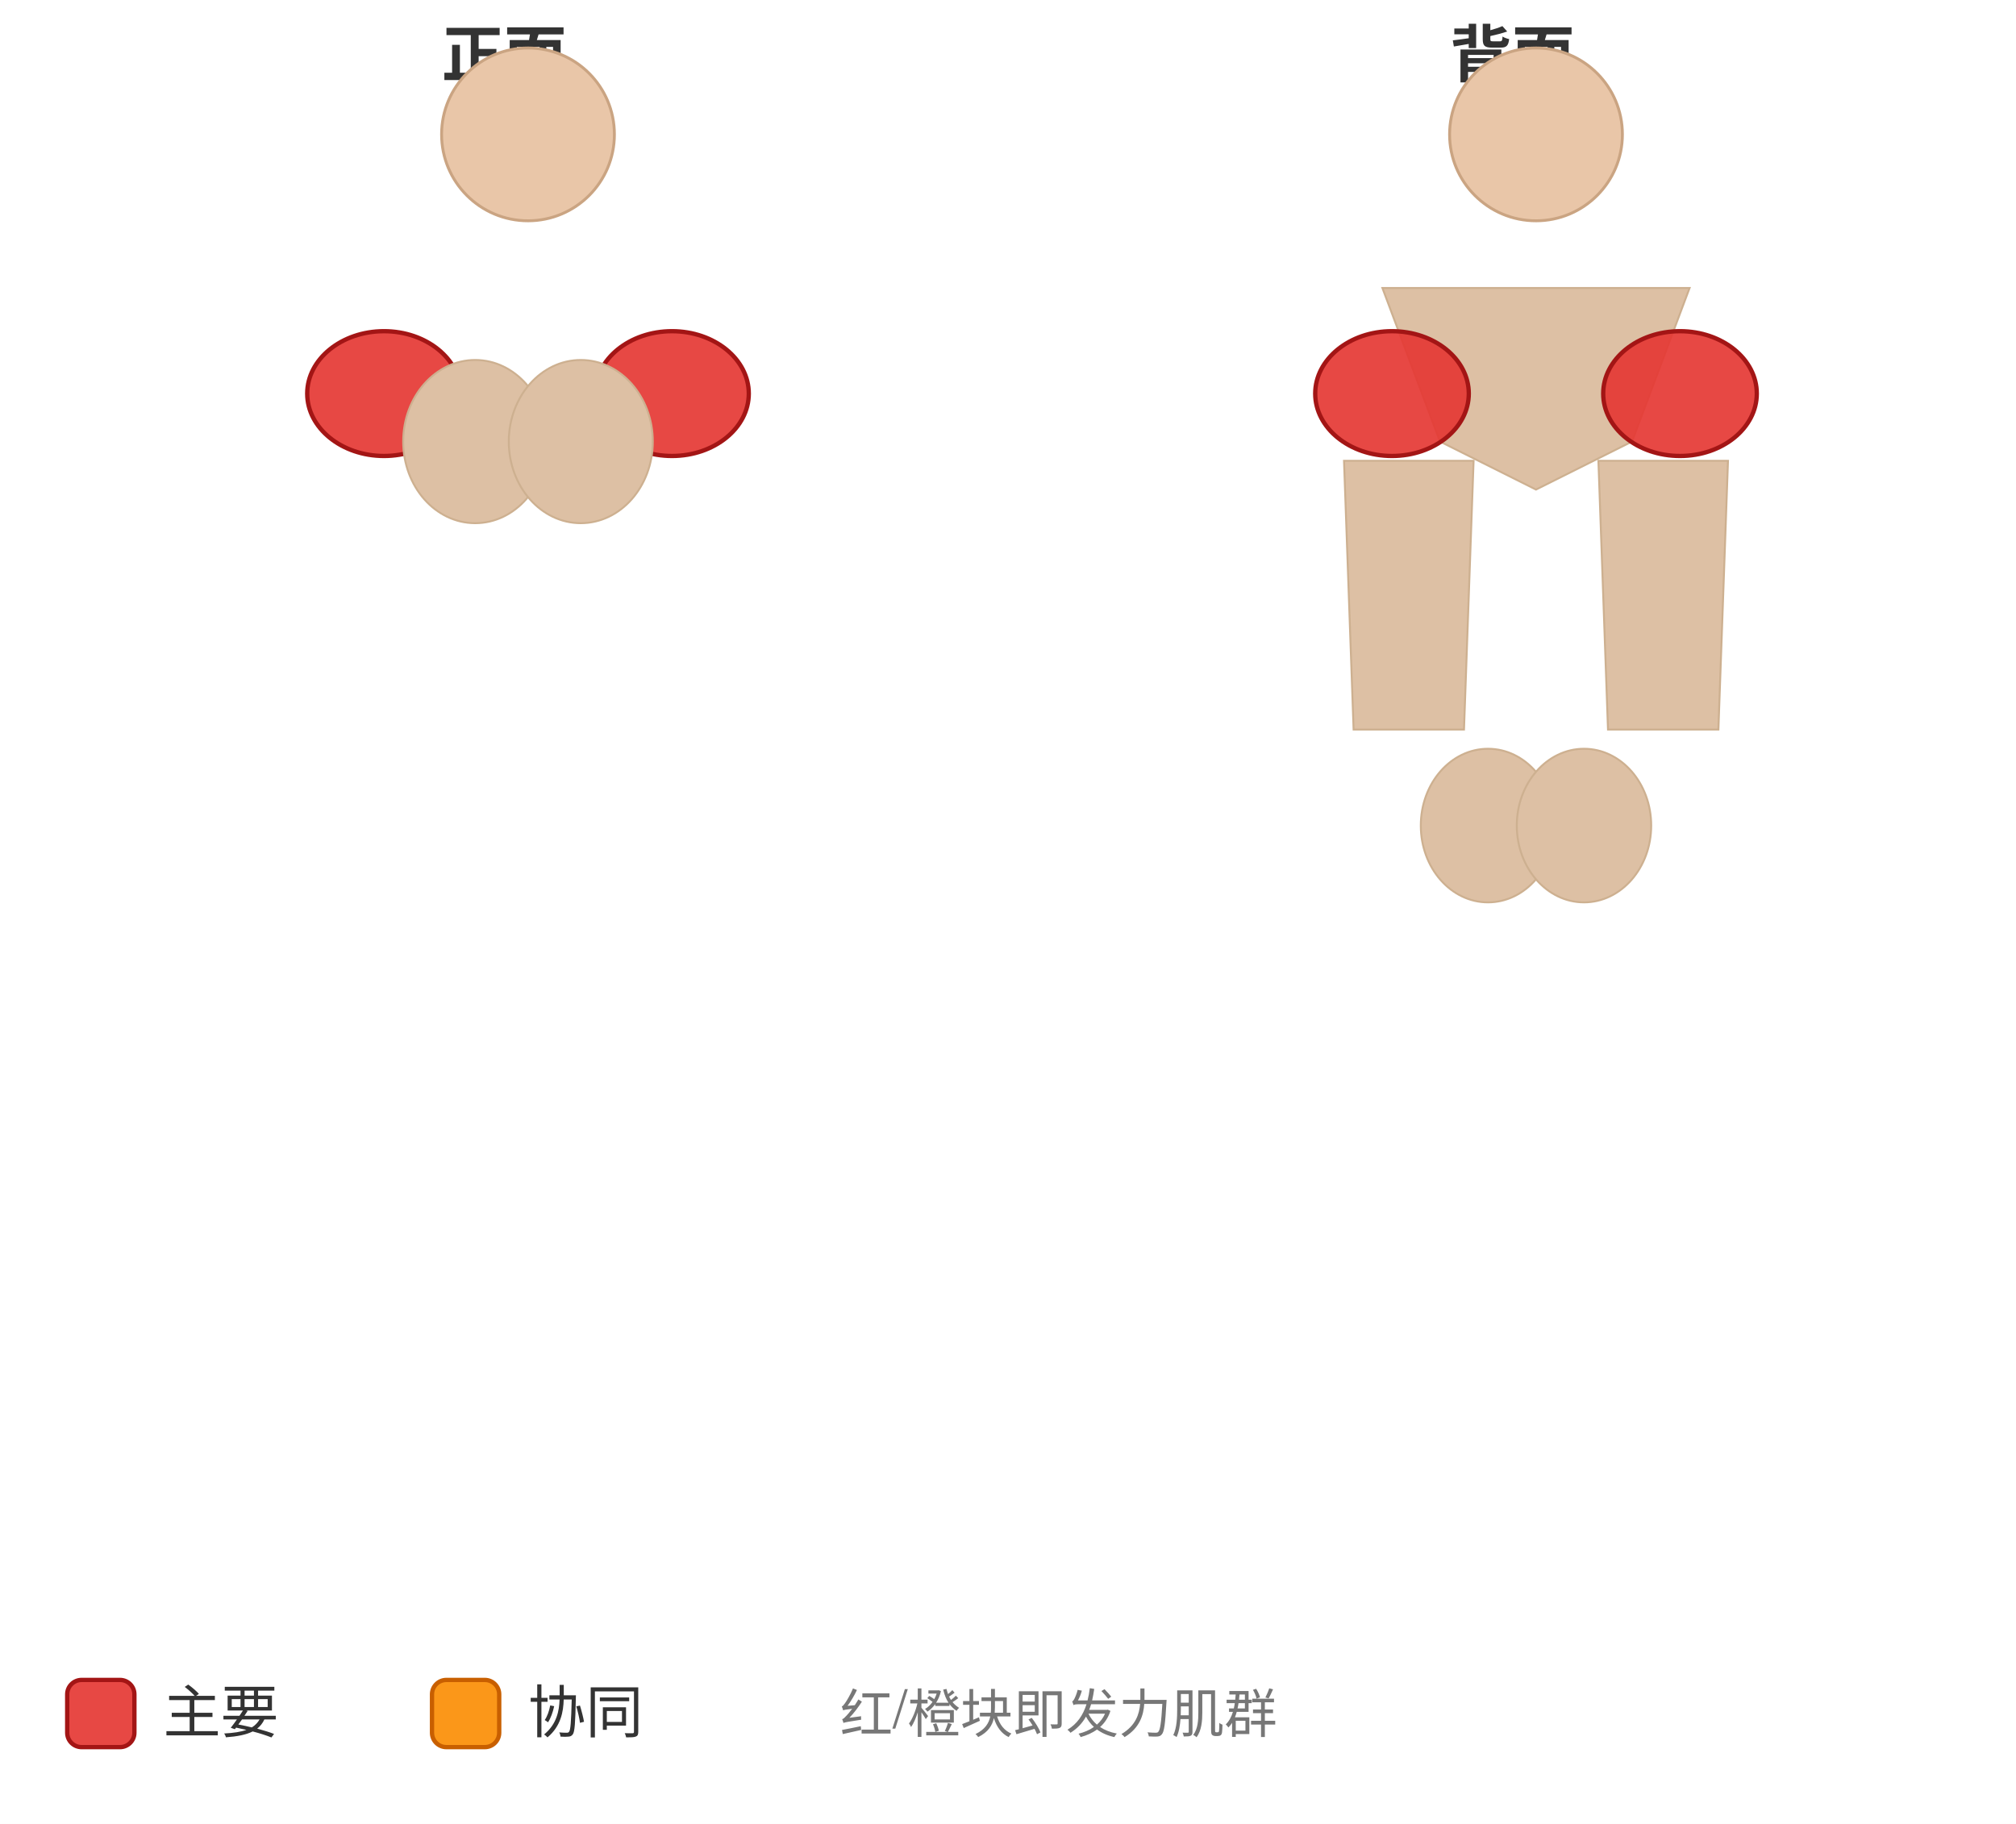
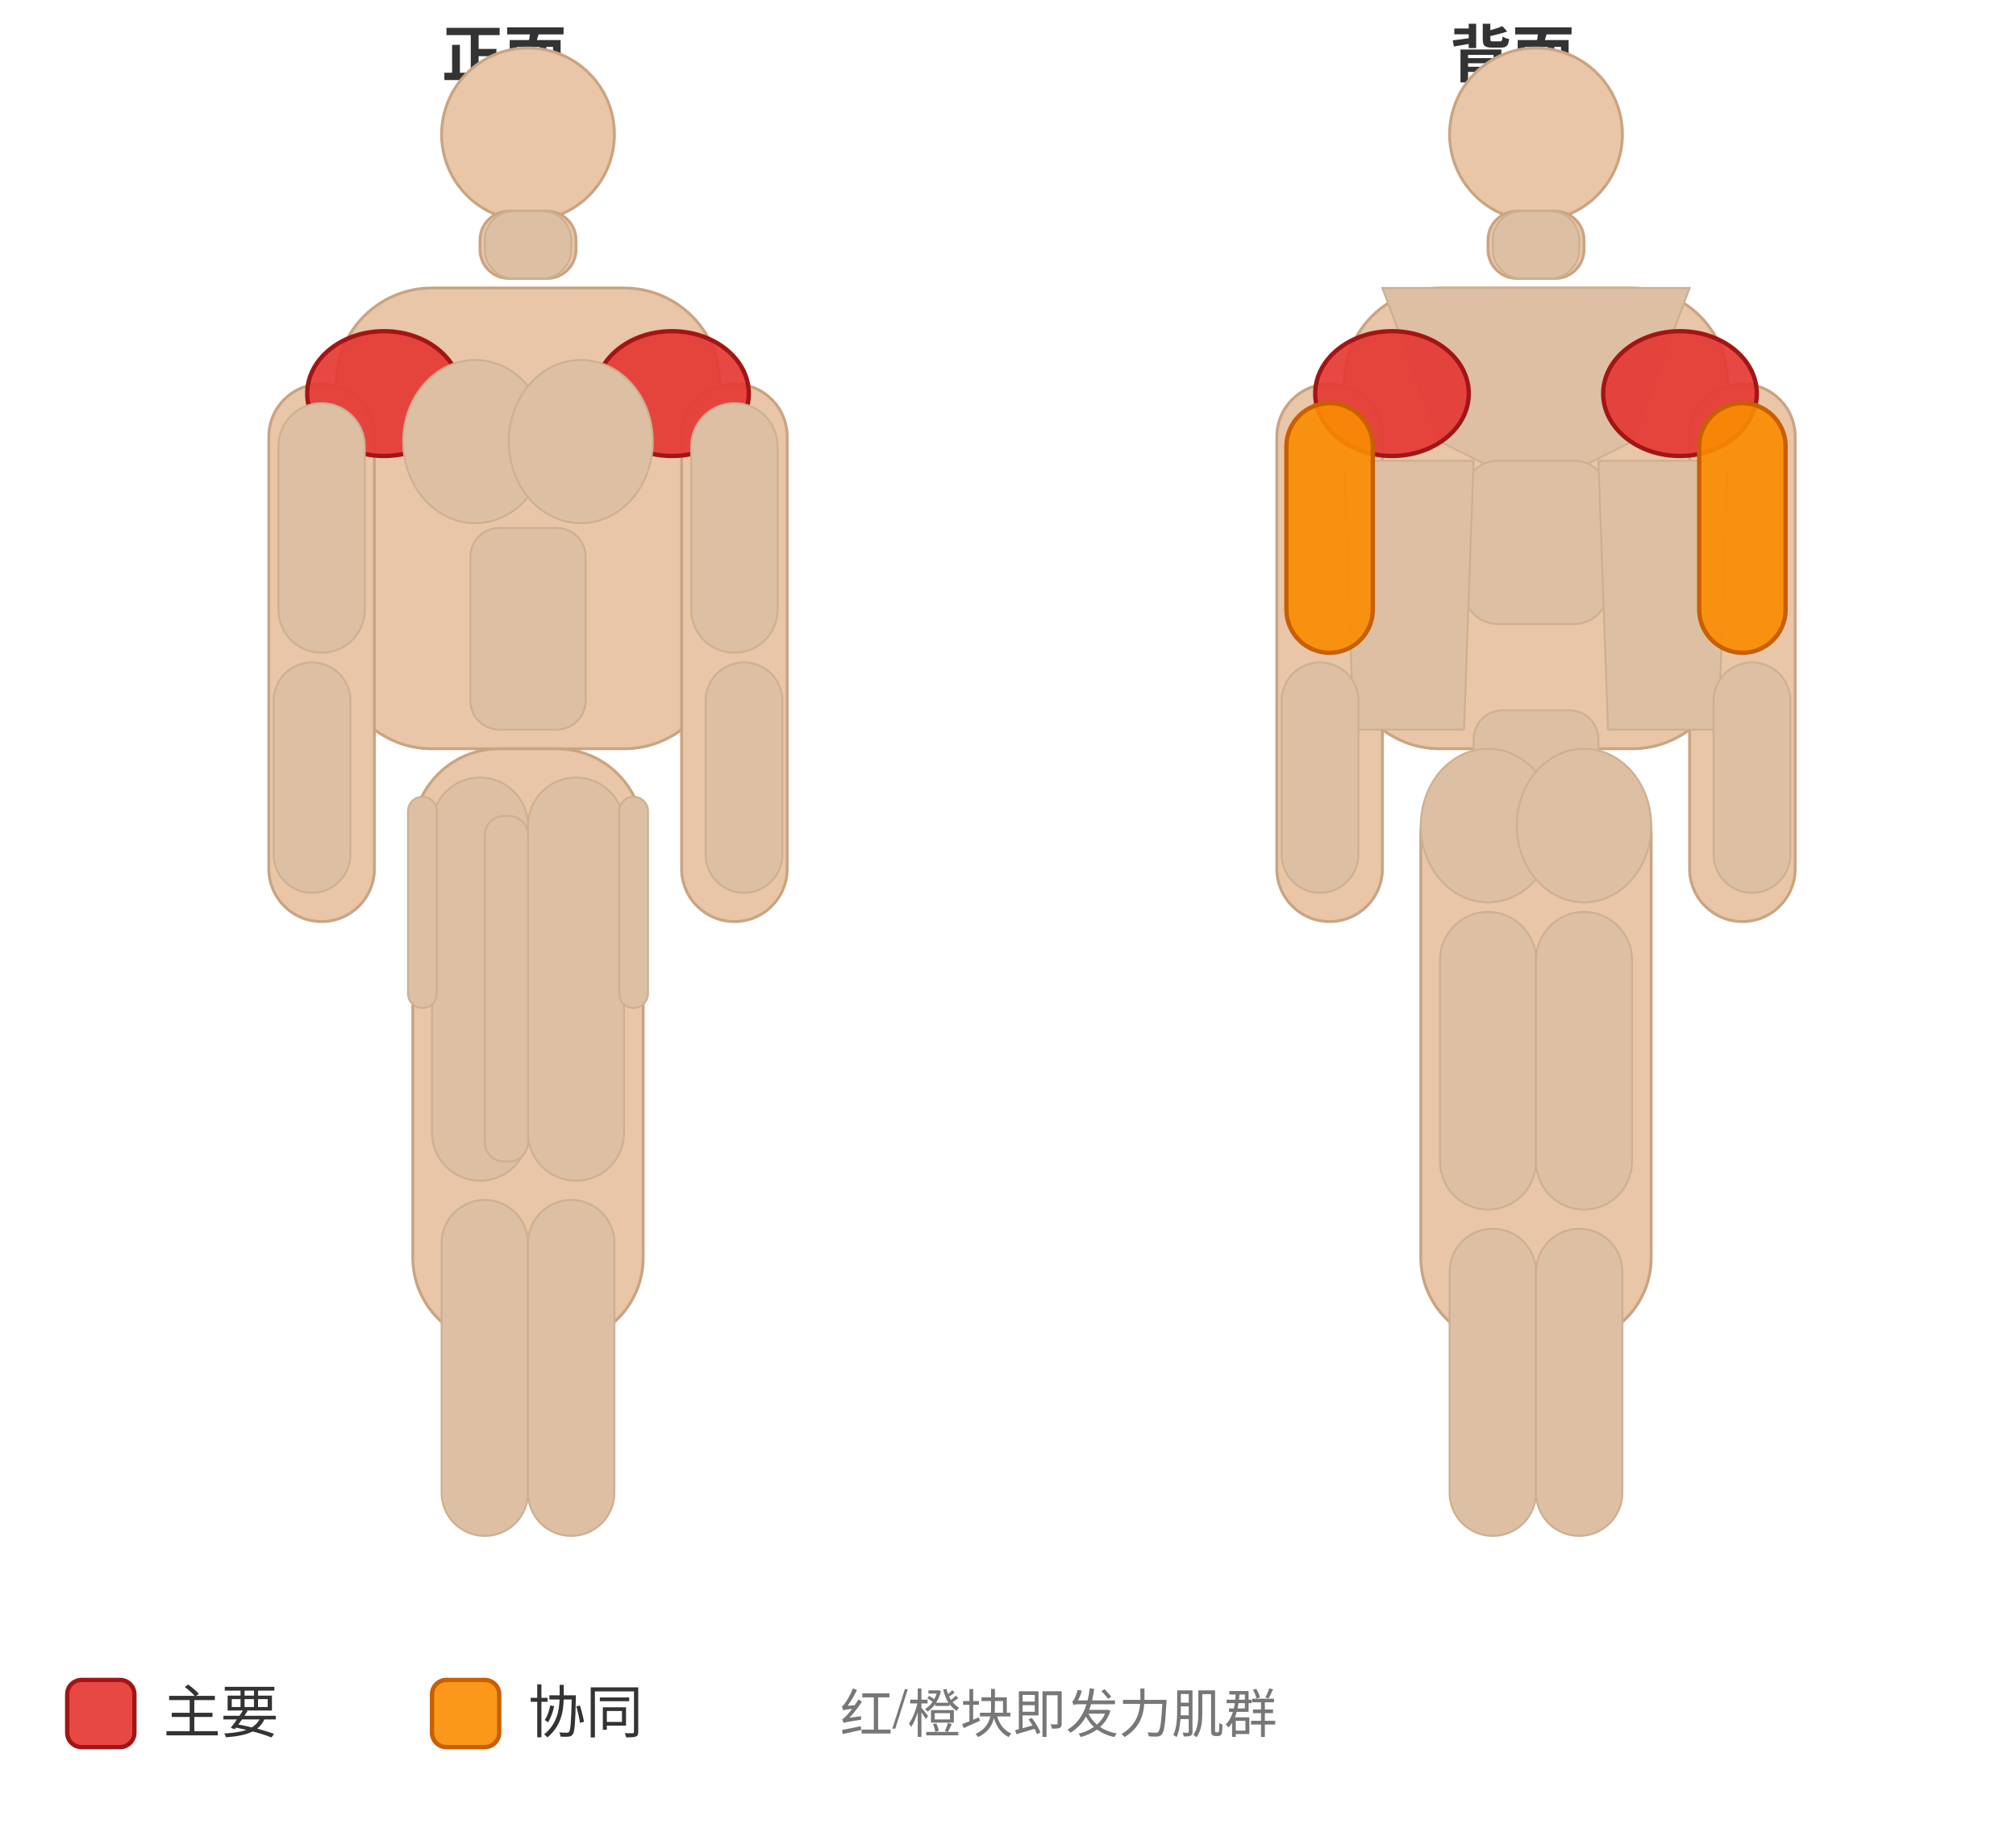
- <svg xmlns="http://www.w3.org/2000/svg" viewBox="0 0 420 380" font-family="-apple-system,Segoe UI,Helvetica,Arial,sans-serif">
+ <svg xmlns="http://www.w3.org/2000/svg" viewBox="0 0 420 380" width="420" height="380" font-family="-apple-system,Segoe UI,Helvetica,Arial,sans-serif">
  <rect width="420" height="380" fill="#ffffff" />
  <text x="105" y="16" font-size="13" font-weight="700" text-anchor="middle" fill="#333">正面</text>
  <text x="315" y="16" font-size="13" font-weight="700" text-anchor="middle" fill="#333">背面</text>
  <g transform="translate(10,0)">
    <circle fill="#e9c6a8" stroke="#caa482" stroke-width="0.6" cx="100" cy="28" r="18" />
-     <rect fill="#e9c6a8" stroke="#caa482" stroke-width="0.6" x="90" y="44" w="20" h="14" rx="6" />
-     <rect fill="#e9c6a8" stroke="#caa482" stroke-width="0.6" x="60" y="60" w="80" h="96" rx="20" />
-     <rect fill="#e9c6a8" stroke="#caa482" stroke-width="0.6" x="46" y="80" w="22" h="112" rx="11" />
-     <rect fill="#e9c6a8" stroke="#caa482" stroke-width="0.6" x="132" y="80" w="22" h="112" rx="11" />
-     <rect fill="#e9c6a8" stroke="#caa482" stroke-width="0.6" x="76" y="156" w="48" h="124" rx="18" />
-     <rect fill="#ddc0a4" stroke="#cdb090" stroke-width="0.4" x="91" y="44" w="18" h="14" rx="6" />
+     <rect fill="#e9c6a8" stroke="#caa482" stroke-width="0.6" x="90" y="44" width="20" height="14" rx="6" />
+     <rect fill="#e9c6a8" stroke="#caa482" stroke-width="0.6" x="60" y="60" width="80" height="96" rx="20" />
+     <rect fill="#e9c6a8" stroke="#caa482" stroke-width="0.6" x="46" y="80" width="22" height="112" rx="11" />
+     <rect fill="#e9c6a8" stroke="#caa482" stroke-width="0.6" x="132" y="80" width="22" height="112" rx="11" />
+     <rect fill="#e9c6a8" stroke="#caa482" stroke-width="0.6" x="76" y="156" width="48" height="124" rx="18" />
+     <rect fill="#ddc0a4" stroke="#cdb090" stroke-width="0.4" x="91" y="44" width="18" height="14" rx="6" />
    <ellipse fill="#e53935" fill-opacity="0.92" stroke="#a31515" stroke-width="0.9" cx="70" cy="82" rx="16" ry="13" />
    <ellipse fill="#e53935" fill-opacity="0.92" stroke="#a31515" stroke-width="0.9" cx="130" cy="82" rx="16" ry="13" />
    <ellipse fill="#ddc0a4" stroke="#cdb090" stroke-width="0.4" cx="89" cy="92" rx="15" ry="17" />
    <ellipse fill="#ddc0a4" stroke="#cdb090" stroke-width="0.4" cx="111" cy="92" rx="15" ry="17" />
-     <rect fill="#ddc0a4" stroke="#cdb090" stroke-width="0.4" x="48" y="84" w="18" h="52" rx="9" />
-     <rect fill="#ddc0a4" stroke="#cdb090" stroke-width="0.4" x="134" y="84" w="18" h="52" rx="9" />
-     <rect fill="#ddc0a4" stroke="#cdb090" stroke-width="0.4" x="47" y="138" w="16" h="48" rx="8" />
-     <rect fill="#ddc0a4" stroke="#cdb090" stroke-width="0.4" x="137" y="138" w="16" h="48" rx="8" />
-     <rect fill="#ddc0a4" stroke="#cdb090" stroke-width="0.4" x="88" y="110" w="24" h="42" rx="6" />
-     <rect fill="#ddc0a4" stroke="#cdb090" stroke-width="0.4" x="80" y="162" w="20" h="84" rx="10" />
-     <rect fill="#ddc0a4" stroke="#cdb090" stroke-width="0.4" x="100" y="162" w="20" h="84" rx="10" />
-     <rect fill="#ddc0a4" stroke="#cdb090" stroke-width="0.4" x="91" y="170" w="9" h="72" rx="4" />
-     <rect fill="#ddc0a4" stroke="#cdb090" stroke-width="0.4" x="75" y="166" w="6" h="44" rx="3" />
-     <rect fill="#ddc0a4" stroke="#cdb090" stroke-width="0.4" x="119" y="166" w="6" h="44" rx="3" />
-     <rect fill="#ddc0a4" stroke="#cdb090" stroke-width="0.4" x="82" y="250" w="18" h="70" rx="9" />
-     <rect fill="#ddc0a4" stroke="#cdb090" stroke-width="0.4" x="100" y="250" w="18" h="70" rx="9" />
+     <rect fill="#ddc0a4" stroke="#cdb090" stroke-width="0.4" x="48" y="84" width="18" height="52" rx="9" />
+     <rect fill="#ddc0a4" stroke="#cdb090" stroke-width="0.4" x="134" y="84" width="18" height="52" rx="9" />
+     <rect fill="#ddc0a4" stroke="#cdb090" stroke-width="0.4" x="47" y="138" width="16" height="48" rx="8" />
+     <rect fill="#ddc0a4" stroke="#cdb090" stroke-width="0.4" x="137" y="138" width="16" height="48" rx="8" />
+     <rect fill="#ddc0a4" stroke="#cdb090" stroke-width="0.4" x="88" y="110" width="24" height="42" rx="6" />
+     <rect fill="#ddc0a4" stroke="#cdb090" stroke-width="0.4" x="80" y="162" width="20" height="84" rx="10" />
+     <rect fill="#ddc0a4" stroke="#cdb090" stroke-width="0.4" x="100" y="162" width="20" height="84" rx="10" />
+     <rect fill="#ddc0a4" stroke="#cdb090" stroke-width="0.4" x="91" y="170" width="9" height="72" rx="4" />
+     <rect fill="#ddc0a4" stroke="#cdb090" stroke-width="0.4" x="75" y="166" width="6" height="44" rx="3" />
+     <rect fill="#ddc0a4" stroke="#cdb090" stroke-width="0.4" x="119" y="166" width="6" height="44" rx="3" />
+     <rect fill="#ddc0a4" stroke="#cdb090" stroke-width="0.4" x="82" y="250" width="18" height="70" rx="9" />
+     <rect fill="#ddc0a4" stroke="#cdb090" stroke-width="0.4" x="100" y="250" width="18" height="70" rx="9" />
  </g>
  <g transform="translate(220,0)">
    <circle fill="#e9c6a8" stroke="#caa482" stroke-width="0.6" cx="100" cy="28" r="18" />
-     <rect fill="#e9c6a8" stroke="#caa482" stroke-width="0.6" x="90" y="44" w="20" h="14" rx="6" />
-     <rect fill="#e9c6a8" stroke="#caa482" stroke-width="0.6" x="60" y="60" w="80" h="96" rx="20" />
-     <rect fill="#e9c6a8" stroke="#caa482" stroke-width="0.6" x="46" y="80" w="22" h="112" rx="11" />
-     <rect fill="#e9c6a8" stroke="#caa482" stroke-width="0.6" x="132" y="80" w="22" h="112" rx="11" />
-     <rect fill="#e9c6a8" stroke="#caa482" stroke-width="0.6" x="76" y="156" w="48" h="124" rx="18" />
-     <rect fill="#ddc0a4" stroke="#cdb090" stroke-width="0.4" x="91" y="44" w="18" h="14" rx="6" />
+     <rect fill="#e9c6a8" stroke="#caa482" stroke-width="0.6" x="90" y="44" width="20" height="14" rx="6" />
+     <rect fill="#e9c6a8" stroke="#caa482" stroke-width="0.6" x="60" y="60" width="80" height="96" rx="20" />
+     <rect fill="#e9c6a8" stroke="#caa482" stroke-width="0.6" x="46" y="80" width="22" height="112" rx="11" />
+     <rect fill="#e9c6a8" stroke="#caa482" stroke-width="0.6" x="132" y="80" width="22" height="112" rx="11" />
+     <rect fill="#e9c6a8" stroke="#caa482" stroke-width="0.6" x="76" y="156" width="48" height="124" rx="18" />
+     <rect fill="#ddc0a4" stroke="#cdb090" stroke-width="0.4" x="91" y="44" width="18" height="14" rx="6" />
    <polygon fill="#ddc0a4" stroke="#cdb090" stroke-width="0.4" points="68,60 132,60 120,92 100,102 80,92" />
    <ellipse fill="#e53935" fill-opacity="0.92" stroke="#a31515" stroke-width="0.9" cx="70" cy="82" rx="16" ry="13" />
    <ellipse fill="#e53935" fill-opacity="0.92" stroke="#a31515" stroke-width="0.9" cx="130" cy="82" rx="16" ry="13" />
-     <rect fill="#ddc0a4" stroke="#cdb090" stroke-width="0.4" x="85" y="96" w="30" h="34" rx="7" />
+     <rect fill="#ddc0a4" stroke="#cdb090" stroke-width="0.4" x="85" y="96" width="30" height="34" rx="7" />
    <polygon fill="#ddc0a4" stroke="#cdb090" stroke-width="0.4" points="60,96 87,96 85,152 62,152" />
    <polygon fill="#ddc0a4" stroke="#cdb090" stroke-width="0.4" points="113,96 140,96 138,152 115,152" />
-     <rect fill="#ddc0a4" stroke="#cdb090" stroke-width="0.4" x="87" y="148" w="26" h="18" rx="6" />
-     <rect fill="#fb8c00" fill-opacity="0.9" stroke="#c85f00" stroke-width="0.9" x="48" y="84" w="18" h="52" rx="9" />
-     <rect fill="#fb8c00" fill-opacity="0.9" stroke="#c85f00" stroke-width="0.9" x="134" y="84" w="18" h="52" rx="9" />
-     <rect fill="#ddc0a4" stroke="#cdb090" stroke-width="0.4" x="47" y="138" w="16" h="48" rx="8" />
-     <rect fill="#ddc0a4" stroke="#cdb090" stroke-width="0.4" x="137" y="138" w="16" h="48" rx="8" />
+     <rect fill="#ddc0a4" stroke="#cdb090" stroke-width="0.4" x="87" y="148" width="26" height="18" rx="6" />
+     <rect fill="#fb8c00" fill-opacity="0.9" stroke="#c85f00" stroke-width="0.9" x="48" y="84" width="18" height="52" rx="9" />
+     <rect fill="#fb8c00" fill-opacity="0.9" stroke="#c85f00" stroke-width="0.9" x="134" y="84" width="18" height="52" rx="9" />
+     <rect fill="#ddc0a4" stroke="#cdb090" stroke-width="0.4" x="47" y="138" width="16" height="48" rx="8" />
+     <rect fill="#ddc0a4" stroke="#cdb090" stroke-width="0.4" x="137" y="138" width="16" height="48" rx="8" />
    <ellipse fill="#ddc0a4" stroke="#cdb090" stroke-width="0.4" cx="90" cy="172" rx="14" ry="16" />
    <ellipse fill="#ddc0a4" stroke="#cdb090" stroke-width="0.4" cx="110" cy="172" rx="14" ry="16" />
-     <rect fill="#ddc0a4" stroke="#cdb090" stroke-width="0.4" x="80" y="190" w="20" h="62" rx="10" />
-     <rect fill="#ddc0a4" stroke="#cdb090" stroke-width="0.4" x="100" y="190" w="20" h="62" rx="10" />
-     <rect fill="#ddc0a4" stroke="#cdb090" stroke-width="0.4" x="82" y="256" w="18" h="64" rx="9" />
-     <rect fill="#ddc0a4" stroke="#cdb090" stroke-width="0.4" x="100" y="256" w="18" h="64" rx="9" />
+     <rect fill="#ddc0a4" stroke="#cdb090" stroke-width="0.4" x="80" y="190" width="20" height="62" rx="10" />
+     <rect fill="#ddc0a4" stroke="#cdb090" stroke-width="0.4" x="100" y="190" width="20" height="62" rx="10" />
+     <rect fill="#ddc0a4" stroke="#cdb090" stroke-width="0.4" x="82" y="256" width="18" height="64" rx="9" />
+     <rect fill="#ddc0a4" stroke="#cdb090" stroke-width="0.4" x="100" y="256" width="18" height="64" rx="9" />
  </g>
  <rect x="14" y="350" width="14" height="14" rx="3" fill="#e53935" fill-opacity="0.92" stroke="#a31515" stroke-width="0.9" />
  <text x="34" y="361" font-size="12" fill="#333">主要</text>
  <rect x="90" y="350" width="14" height="14" rx="3" fill="#fb8c00" fill-opacity="0.9" stroke="#c85f00" stroke-width="0.9" />
  <text x="110" y="361" font-size="12" fill="#333">协同</text>
  <text x="175" y="361" font-size="11" fill="#777">红/橙块即发力肌群</text>
</svg>
